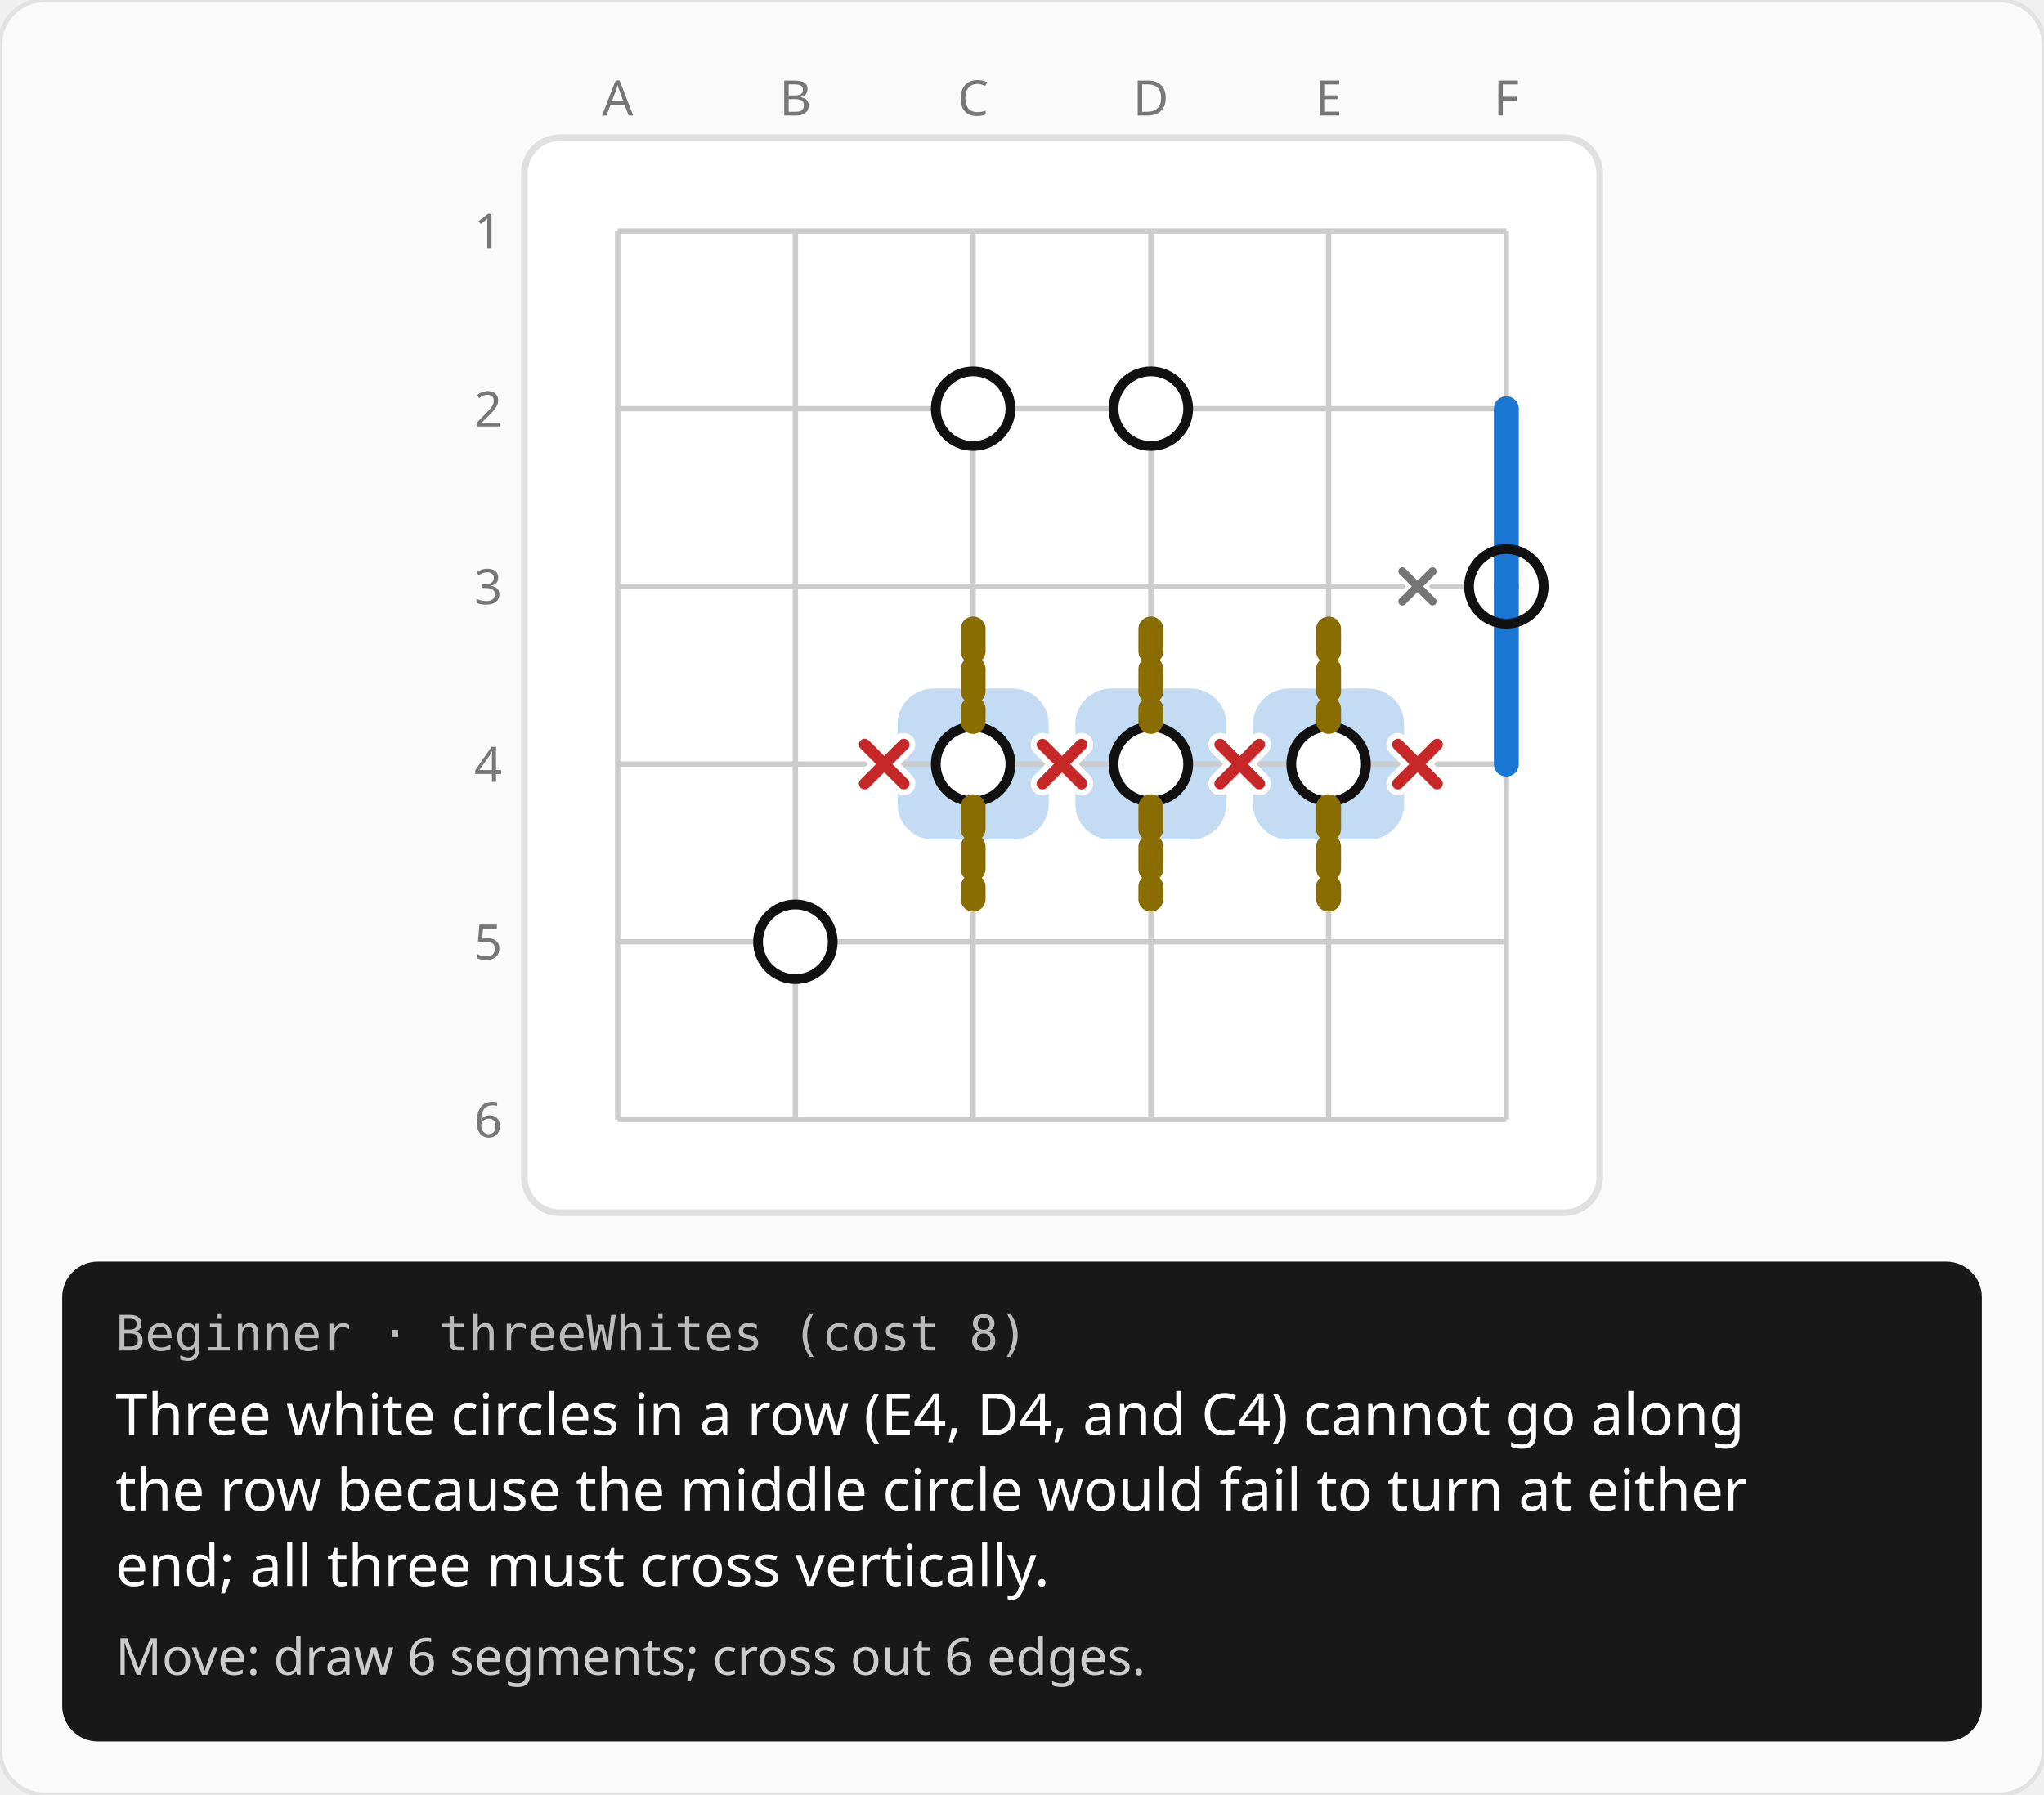
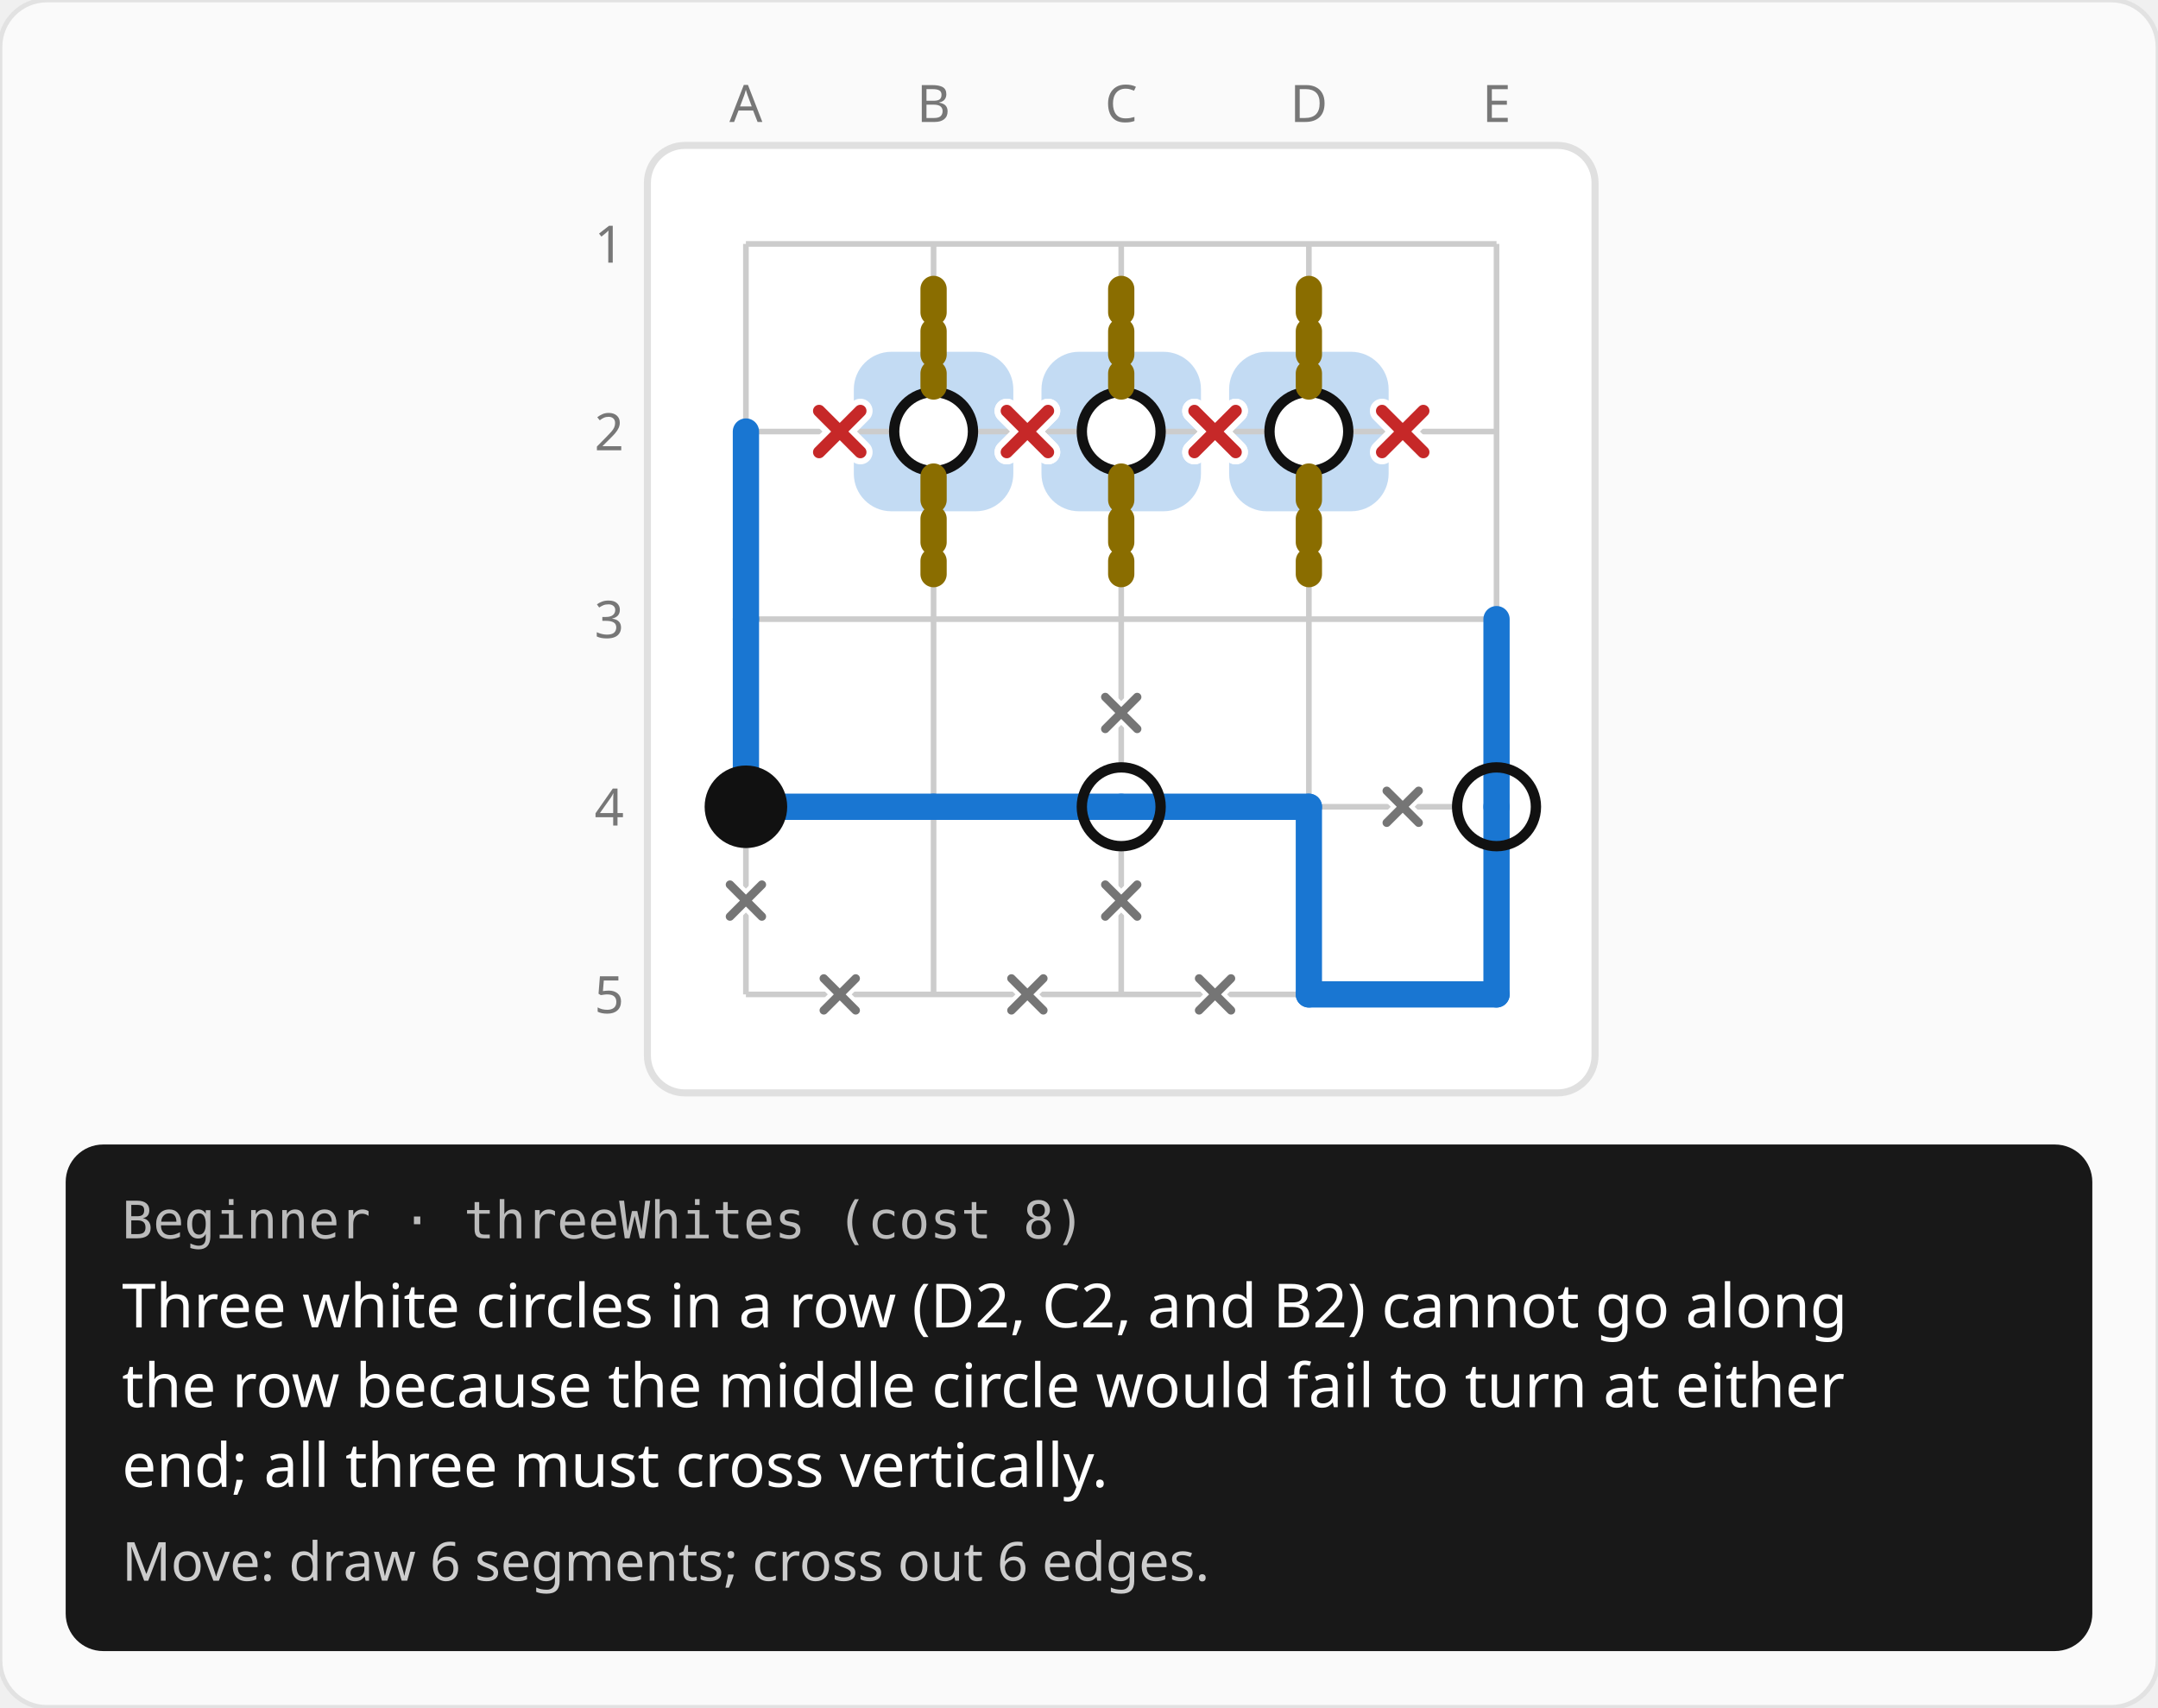
- <svg xmlns="http://www.w3.org/2000/svg" width="460" height="404" viewBox="0 0 460 404">
-   <rect width="460" height="404" rx="10" fill="#fafafa" stroke="#e2e2e2" />
+ <svg xmlns="http://www.w3.org/2000/svg" width="460" height="364" viewBox="0 0 460 364">
+   <rect width="460" height="364" rx="10" fill="#fafafa" stroke="#e2e2e2" />
  <defs>
    <pattern id="hatch" width="8" height="8" patternUnits="userSpaceOnUse" patternTransform="rotate(45)">
      <line x1="0" y1="0" x2="0" y2="8" stroke="#d55e00" stroke-width="3" opacity="0.55" />
    </pattern>
  </defs>
-   <g transform="translate(99 12)">
+   <g transform="translate(119 12)">
    <text x="40" y="14" fill="#777777" font-size="11" font-family="system-ui, sans-serif" text-anchor="middle">A</text>
    <text x="80" y="14" fill="#777777" font-size="11" font-family="system-ui, sans-serif" text-anchor="middle">B</text>
    <text x="120" y="14" fill="#777777" font-size="11" font-family="system-ui, sans-serif" text-anchor="middle">C</text>
    <text x="160" y="14" fill="#777777" font-size="11" font-family="system-ui, sans-serif" text-anchor="middle">D</text>
    <text x="200" y="14" fill="#777777" font-size="11" font-family="system-ui, sans-serif" text-anchor="middle">E</text>
-     <text x="240" y="14" fill="#777777" font-size="11" font-family="system-ui, sans-serif" text-anchor="middle">F</text>
    <text x="14" y="44" fill="#777777" font-size="11" font-family="system-ui, sans-serif" text-anchor="end">1</text>
    <text x="14" y="84" fill="#777777" font-size="11" font-family="system-ui, sans-serif" text-anchor="end">2</text>
    <text x="14" y="124" fill="#777777" font-size="11" font-family="system-ui, sans-serif" text-anchor="end">3</text>
    <text x="14" y="164" fill="#777777" font-size="11" font-family="system-ui, sans-serif" text-anchor="end">4</text>
    <text x="14" y="204" fill="#777777" font-size="11" font-family="system-ui, sans-serif" text-anchor="end">5</text>
-     <text x="14" y="244" fill="#777777" font-size="11" font-family="system-ui, sans-serif" text-anchor="end">6</text>
    <g transform="translate(18 18)">
-       <rect x="1" y="1" width="242" height="242" rx="8" fill="#ffffff" stroke="#e0e0e0" stroke-width="1.5" />
-       <rect x="165" y="125" width="34" height="34" rx="8" fill="rgba(25,118,210,0.26)" />
-       <rect x="125" y="125" width="34" height="34" rx="8" fill="rgba(25,118,210,0.26)" />
-       <rect x="85" y="125" width="34" height="34" rx="8" fill="rgba(25,118,210,0.26)" />
-       <line x1="22" y1="22" x2="222" y2="22" stroke="#cccccc" stroke-width="1.2" />
-       <line x1="22" y1="62" x2="222" y2="62" stroke="#cccccc" stroke-width="1.2" />
-       <line x1="22" y1="102" x2="222" y2="102" stroke="#cccccc" stroke-width="1.2" />
-       <line x1="22" y1="142" x2="222" y2="142" stroke="#cccccc" stroke-width="1.2" />
-       <line x1="22" y1="182" x2="222" y2="182" stroke="#cccccc" stroke-width="1.2" />
-       <line x1="22" y1="222" x2="222" y2="222" stroke="#cccccc" stroke-width="1.2" />
-       <line x1="22" y1="22" x2="22" y2="222" stroke="#cccccc" stroke-width="1.2" />
-       <line x1="62" y1="22" x2="62" y2="222" stroke="#cccccc" stroke-width="1.2" />
-       <line x1="102" y1="22" x2="102" y2="222" stroke="#cccccc" stroke-width="1.2" />
-       <line x1="142" y1="22" x2="142" y2="222" stroke="#cccccc" stroke-width="1.2" />
-       <line x1="182" y1="22" x2="182" y2="222" stroke="#cccccc" stroke-width="1.2" />
-       <line x1="222" y1="22" x2="222" y2="222" stroke="#cccccc" stroke-width="1.2" />
+       <rect x="1" y="1" width="202" height="202" rx="8" fill="#ffffff" stroke="#e0e0e0" stroke-width="1.5" />
+       <rect x="125" y="45" width="34" height="34" rx="8" fill="rgba(25,118,210,0.26)" />
+       <rect x="85" y="45" width="34" height="34" rx="8" fill="rgba(25,118,210,0.26)" />
+       <rect x="45" y="45" width="34" height="34" rx="8" fill="rgba(25,118,210,0.26)" />
+       <line x1="22" y1="22" x2="182" y2="22" stroke="#cccccc" stroke-width="1.2" />
+       <line x1="22" y1="62" x2="182" y2="62" stroke="#cccccc" stroke-width="1.2" />
+       <line x1="22" y1="102" x2="182" y2="102" stroke="#cccccc" stroke-width="1.2" />
+       <line x1="22" y1="142" x2="182" y2="142" stroke="#cccccc" stroke-width="1.2" />
+       <line x1="22" y1="182" x2="182" y2="182" stroke="#cccccc" stroke-width="1.2" />
+       <line x1="22" y1="22" x2="22" y2="182" stroke="#cccccc" stroke-width="1.2" />
+       <line x1="62" y1="22" x2="62" y2="182" stroke="#cccccc" stroke-width="1.2" />
+       <line x1="102" y1="22" x2="102" y2="182" stroke="#cccccc" stroke-width="1.2" />
+       <line x1="142" y1="22" x2="142" y2="182" stroke="#cccccc" stroke-width="1.2" />
+       <line x1="182" y1="22" x2="182" y2="182" stroke="#cccccc" stroke-width="1.2" />
+       <circle cx="62" cy="62" r="8.4" fill="#ffffff" />
      <circle cx="102" cy="62" r="8.4" fill="#ffffff" />
      <circle cx="142" cy="62" r="8.4" fill="#ffffff" />
-       <circle cx="222" cy="102" r="8.4" fill="#ffffff" />
      <circle cx="102" cy="142" r="8.4" fill="#ffffff" />
-       <circle cx="142" cy="142" r="8.4" fill="#ffffff" />
      <circle cx="182" cy="142" r="8.4" fill="#ffffff" />
-       <circle cx="62" cy="182" r="8.4" fill="#ffffff" />
-       <line x1="222" y1="62" x2="222" y2="102" stroke="#1976d2" stroke-width="5.6" stroke-linecap="round" />
-       <line x1="222" y1="102" x2="222" y2="142" stroke="#1976d2" stroke-width="5.6" stroke-linecap="round" />
+       <line x1="22" y1="62" x2="22" y2="102" stroke="#1976d2" stroke-width="5.6" stroke-linecap="round" />
+       <line x1="22" y1="102" x2="22" y2="142" stroke="#1976d2" stroke-width="5.6" stroke-linecap="round" />
+       <line x1="182" y1="102" x2="182" y2="142" stroke="#1976d2" stroke-width="5.6" stroke-linecap="round" />
+       <line x1="22" y1="142" x2="62" y2="142" stroke="#1976d2" stroke-width="5.6" stroke-linecap="round" />
+       <line x1="62" y1="142" x2="102" y2="142" stroke="#1976d2" stroke-width="5.6" stroke-linecap="round" />
+       <line x1="102" y1="142" x2="142" y2="142" stroke="#1976d2" stroke-width="5.6" stroke-linecap="round" />
+       <line x1="142" y1="142" x2="142" y2="182" stroke="#1976d2" stroke-width="5.6" stroke-linecap="round" />
+       <line x1="182" y1="142" x2="182" y2="182" stroke="#1976d2" stroke-width="5.6" stroke-linecap="round" />
+       <line x1="142" y1="182" x2="182" y2="182" stroke="#1976d2" stroke-width="5.6" stroke-linecap="round" />
+       <circle cx="62" cy="62" r="8.4" fill="none" stroke="#111111" stroke-width="2.2" />
      <circle cx="102" cy="62" r="8.4" fill="none" stroke="#111111" stroke-width="2.2" />
      <circle cx="142" cy="62" r="8.4" fill="none" stroke="#111111" stroke-width="2.2" />
-       <circle cx="222" cy="102" r="8.4" fill="none" stroke="#111111" stroke-width="2.2" />
+       <circle cx="22" cy="142" r="8.8" fill="#111111" />
      <circle cx="102" cy="142" r="8.4" fill="none" stroke="#111111" stroke-width="2.2" />
-       <circle cx="142" cy="142" r="8.4" fill="none" stroke="#111111" stroke-width="2.2" />
      <circle cx="182" cy="142" r="8.4" fill="none" stroke="#111111" stroke-width="2.2" />
-       <circle cx="62" cy="182" r="8.4" fill="none" stroke="#111111" stroke-width="2.2" />
-       <path d="M198.6 98.6L205.4 105.4M198.6 105.4L205.4 98.6" stroke="#ffffff" stroke-width="3.6" stroke-linecap="round" />
-       <path d="M198.6 98.6L205.4 105.4M198.6 105.4L205.4 98.6" stroke="#757575" stroke-width="1.8" stroke-linecap="round" />
-       <line x1="182" y1="111.6" x2="182" y2="132.4" stroke="#8a6d00" stroke-width="5.6" stroke-linecap="round" stroke-dasharray="5 4" />
-       <line x1="182" y1="151.6" x2="182" y2="172.4" stroke="#8a6d00" stroke-width="5.6" stroke-linecap="round" stroke-dasharray="5 4" />
-       <line x1="142" y1="111.6" x2="142" y2="132.4" stroke="#8a6d00" stroke-width="5.6" stroke-linecap="round" stroke-dasharray="5 4" />
-       <line x1="142" y1="151.6" x2="142" y2="172.4" stroke="#8a6d00" stroke-width="5.6" stroke-linecap="round" stroke-dasharray="5 4" />
-       <line x1="102" y1="111.6" x2="102" y2="132.4" stroke="#8a6d00" stroke-width="5.6" stroke-linecap="round" stroke-dasharray="5 4" />
-       <line x1="102" y1="151.6" x2="102" y2="172.4" stroke="#8a6d00" stroke-width="5.6" stroke-linecap="round" stroke-dasharray="5 4" />
-       <path d="M197.6 137.6L206.4 146.4M197.6 146.4L206.4 137.6" stroke="#ffffff" stroke-width="5.2" stroke-linecap="round" />
-       <path d="M197.6 137.6L206.4 146.4M197.6 146.4L206.4 137.6" stroke="#c62828" stroke-width="2.6" stroke-linecap="round" />
-       <path d="M157.6 137.6L166.4 146.4M157.6 146.4L166.4 137.6" stroke="#ffffff" stroke-width="5.2" stroke-linecap="round" />
-       <path d="M157.6 137.6L166.4 146.4M157.6 146.4L166.4 137.6" stroke="#c62828" stroke-width="2.6" stroke-linecap="round" />
-       <path d="M157.6 137.6L166.4 146.4M157.6 146.4L166.4 137.6" stroke="#ffffff" stroke-width="5.2" stroke-linecap="round" />
-       <path d="M157.6 137.6L166.4 146.4M157.6 146.4L166.4 137.6" stroke="#c62828" stroke-width="2.6" stroke-linecap="round" />
-       <path d="M117.6 137.6L126.4 146.4M117.6 146.4L126.4 137.6" stroke="#ffffff" stroke-width="5.2" stroke-linecap="round" />
-       <path d="M117.6 137.6L126.4 146.4M117.6 146.4L126.4 137.6" stroke="#c62828" stroke-width="2.6" stroke-linecap="round" />
-       <path d="M117.6 137.6L126.4 146.4M117.6 146.4L126.4 137.6" stroke="#ffffff" stroke-width="5.2" stroke-linecap="round" />
-       <path d="M117.6 137.6L126.4 146.4M117.6 146.4L126.4 137.6" stroke="#c62828" stroke-width="2.6" stroke-linecap="round" />
-       <path d="M77.6 137.6L86.4 146.4M77.6 146.4L86.4 137.6" stroke="#ffffff" stroke-width="5.2" stroke-linecap="round" />
-       <path d="M77.6 137.6L86.4 146.4M77.6 146.4L86.4 137.6" stroke="#c62828" stroke-width="2.6" stroke-linecap="round" />
+       <path d="M98.6 118.6L105.4 125.4M98.6 125.4L105.4 118.6" stroke="#ffffff" stroke-width="3.6" stroke-linecap="round" />
+       <path d="M98.6 118.6L105.4 125.4M98.6 125.4L105.4 118.6" stroke="#757575" stroke-width="1.8" stroke-linecap="round" />
+       <path d="M18.6 158.6L25.4 165.4M18.6 165.4L25.4 158.6" stroke="#ffffff" stroke-width="3.6" stroke-linecap="round" />
+       <path d="M18.6 158.6L25.4 165.4M18.6 165.4L25.4 158.6" stroke="#757575" stroke-width="1.8" stroke-linecap="round" />
+       <path d="M98.6 158.6L105.4 165.4M98.6 165.4L105.4 158.6" stroke="#ffffff" stroke-width="3.6" stroke-linecap="round" />
+       <path d="M98.6 158.6L105.4 165.4M98.6 165.4L105.4 158.6" stroke="#757575" stroke-width="1.8" stroke-linecap="round" />
+       <path d="M158.6 138.6L165.4 145.4M158.6 145.4L165.4 138.6" stroke="#ffffff" stroke-width="3.6" stroke-linecap="round" />
+       <path d="M158.6 138.6L165.4 145.4M158.6 145.4L165.4 138.6" stroke="#757575" stroke-width="1.8" stroke-linecap="round" />
+       <path d="M38.6 178.6L45.4 185.4M38.6 185.4L45.4 178.6" stroke="#ffffff" stroke-width="3.6" stroke-linecap="round" />
+       <path d="M38.6 178.6L45.4 185.4M38.6 185.4L45.4 178.6" stroke="#757575" stroke-width="1.8" stroke-linecap="round" />
+       <path d="M78.6 178.6L85.4 185.4M78.6 185.4L85.4 178.6" stroke="#ffffff" stroke-width="3.6" stroke-linecap="round" />
+       <path d="M78.6 178.6L85.4 185.4M78.6 185.4L85.4 178.6" stroke="#757575" stroke-width="1.8" stroke-linecap="round" />
+       <path d="M118.6 178.6L125.4 185.4M118.6 185.4L125.4 178.6" stroke="#ffffff" stroke-width="3.6" stroke-linecap="round" />
+       <path d="M118.6 178.6L125.4 185.4M118.6 185.4L125.4 178.6" stroke="#757575" stroke-width="1.8" stroke-linecap="round" />
+       <line x1="142" y1="31.6" x2="142" y2="52.4" stroke="#8a6d00" stroke-width="5.6" stroke-linecap="round" stroke-dasharray="5 4" />
+       <line x1="142" y1="71.6" x2="142" y2="92.4" stroke="#8a6d00" stroke-width="5.6" stroke-linecap="round" stroke-dasharray="5 4" />
+       <line x1="102" y1="31.6" x2="102" y2="52.4" stroke="#8a6d00" stroke-width="5.6" stroke-linecap="round" stroke-dasharray="5 4" />
+       <line x1="102" y1="71.6" x2="102" y2="92.4" stroke="#8a6d00" stroke-width="5.6" stroke-linecap="round" stroke-dasharray="5 4" />
+       <line x1="62" y1="31.6" x2="62" y2="52.4" stroke="#8a6d00" stroke-width="5.6" stroke-linecap="round" stroke-dasharray="5 4" />
+       <line x1="62" y1="71.6" x2="62" y2="92.4" stroke="#8a6d00" stroke-width="5.6" stroke-linecap="round" stroke-dasharray="5 4" />
+       <path d="M157.6 57.6L166.4 66.4M157.6 66.4L166.4 57.6" stroke="#ffffff" stroke-width="5.2" stroke-linecap="round" />
+       <path d="M157.6 57.6L166.4 66.4M157.6 66.4L166.4 57.6" stroke="#c62828" stroke-width="2.6" stroke-linecap="round" />
+       <path d="M117.6 57.6L126.4 66.4M117.6 66.4L126.4 57.6" stroke="#ffffff" stroke-width="5.2" stroke-linecap="round" />
+       <path d="M117.6 57.6L126.4 66.4M117.6 66.4L126.4 57.6" stroke="#c62828" stroke-width="2.6" stroke-linecap="round" />
+       <path d="M117.6 57.6L126.4 66.4M117.6 66.4L126.4 57.6" stroke="#ffffff" stroke-width="5.2" stroke-linecap="round" />
+       <path d="M117.6 57.6L126.4 66.4M117.6 66.4L126.4 57.6" stroke="#c62828" stroke-width="2.6" stroke-linecap="round" />
+       <path d="M77.6 57.6L86.4 66.4M77.6 66.4L86.4 57.6" stroke="#ffffff" stroke-width="5.2" stroke-linecap="round" />
+       <path d="M77.6 57.6L86.4 66.4M77.6 66.4L86.4 57.6" stroke="#c62828" stroke-width="2.6" stroke-linecap="round" />
+       <path d="M77.6 57.6L86.4 66.4M77.6 66.4L86.4 57.6" stroke="#ffffff" stroke-width="5.2" stroke-linecap="round" />
+       <path d="M77.6 57.6L86.4 66.4M77.6 66.4L86.4 57.6" stroke="#c62828" stroke-width="2.6" stroke-linecap="round" />
+       <path d="M37.6 57.6L46.4 66.4M37.6 66.4L46.4 57.6" stroke="#ffffff" stroke-width="5.2" stroke-linecap="round" />
+       <path d="M37.6 57.6L46.4 66.4M37.6 66.4L46.4 57.6" stroke="#c62828" stroke-width="2.6" stroke-linecap="round" />
    </g>
  </g>
-   <rect x="14" y="284" width="432" height="108" rx="8" fill="#181818" />
-   <text x="26" y="304" fill="#bbbbbb" font-size="11" font-family="ui-monospace, Menlo, monospace">Beginner · threeWhites (cost 8)</text>
-   <text x="26" y="323" fill="#ffffff" font-size="13" font-family="system-ui, sans-serif">Three white circles in a row (E4, D4, and C4) cannot go along</text>
-   <text x="26" y="340" fill="#ffffff" font-size="13" font-family="system-ui, sans-serif">the row because the middle circle would fail to turn at either</text>
-   <text x="26" y="357" fill="#ffffff" font-size="13" font-family="system-ui, sans-serif">end; all three must cross vertically.</text>
-   <text x="26" y="377" fill="#cccccc" font-size="11.5" font-family="system-ui, sans-serif">Move: draw 6 segments; cross out 6 edges.</text>
+   <rect x="14" y="244" width="432" height="108" rx="8" fill="#181818" />
+   <text x="26" y="264" fill="#bbbbbb" font-size="11" font-family="ui-monospace, Menlo, monospace">Beginner · threeWhites (cost 8)</text>
+   <text x="26" y="283" fill="#ffffff" font-size="13" font-family="system-ui, sans-serif">Three white circles in a row (D2, C2, and B2) cannot go along</text>
+   <text x="26" y="300" fill="#ffffff" font-size="13" font-family="system-ui, sans-serif">the row because the middle circle would fail to turn at either</text>
+   <text x="26" y="317" fill="#ffffff" font-size="13" font-family="system-ui, sans-serif">end; all three must cross vertically.</text>
+   <text x="26" y="337" fill="#cccccc" font-size="11.5" font-family="system-ui, sans-serif">Move: draw 6 segments; cross out 6 edges.</text>
</svg>
